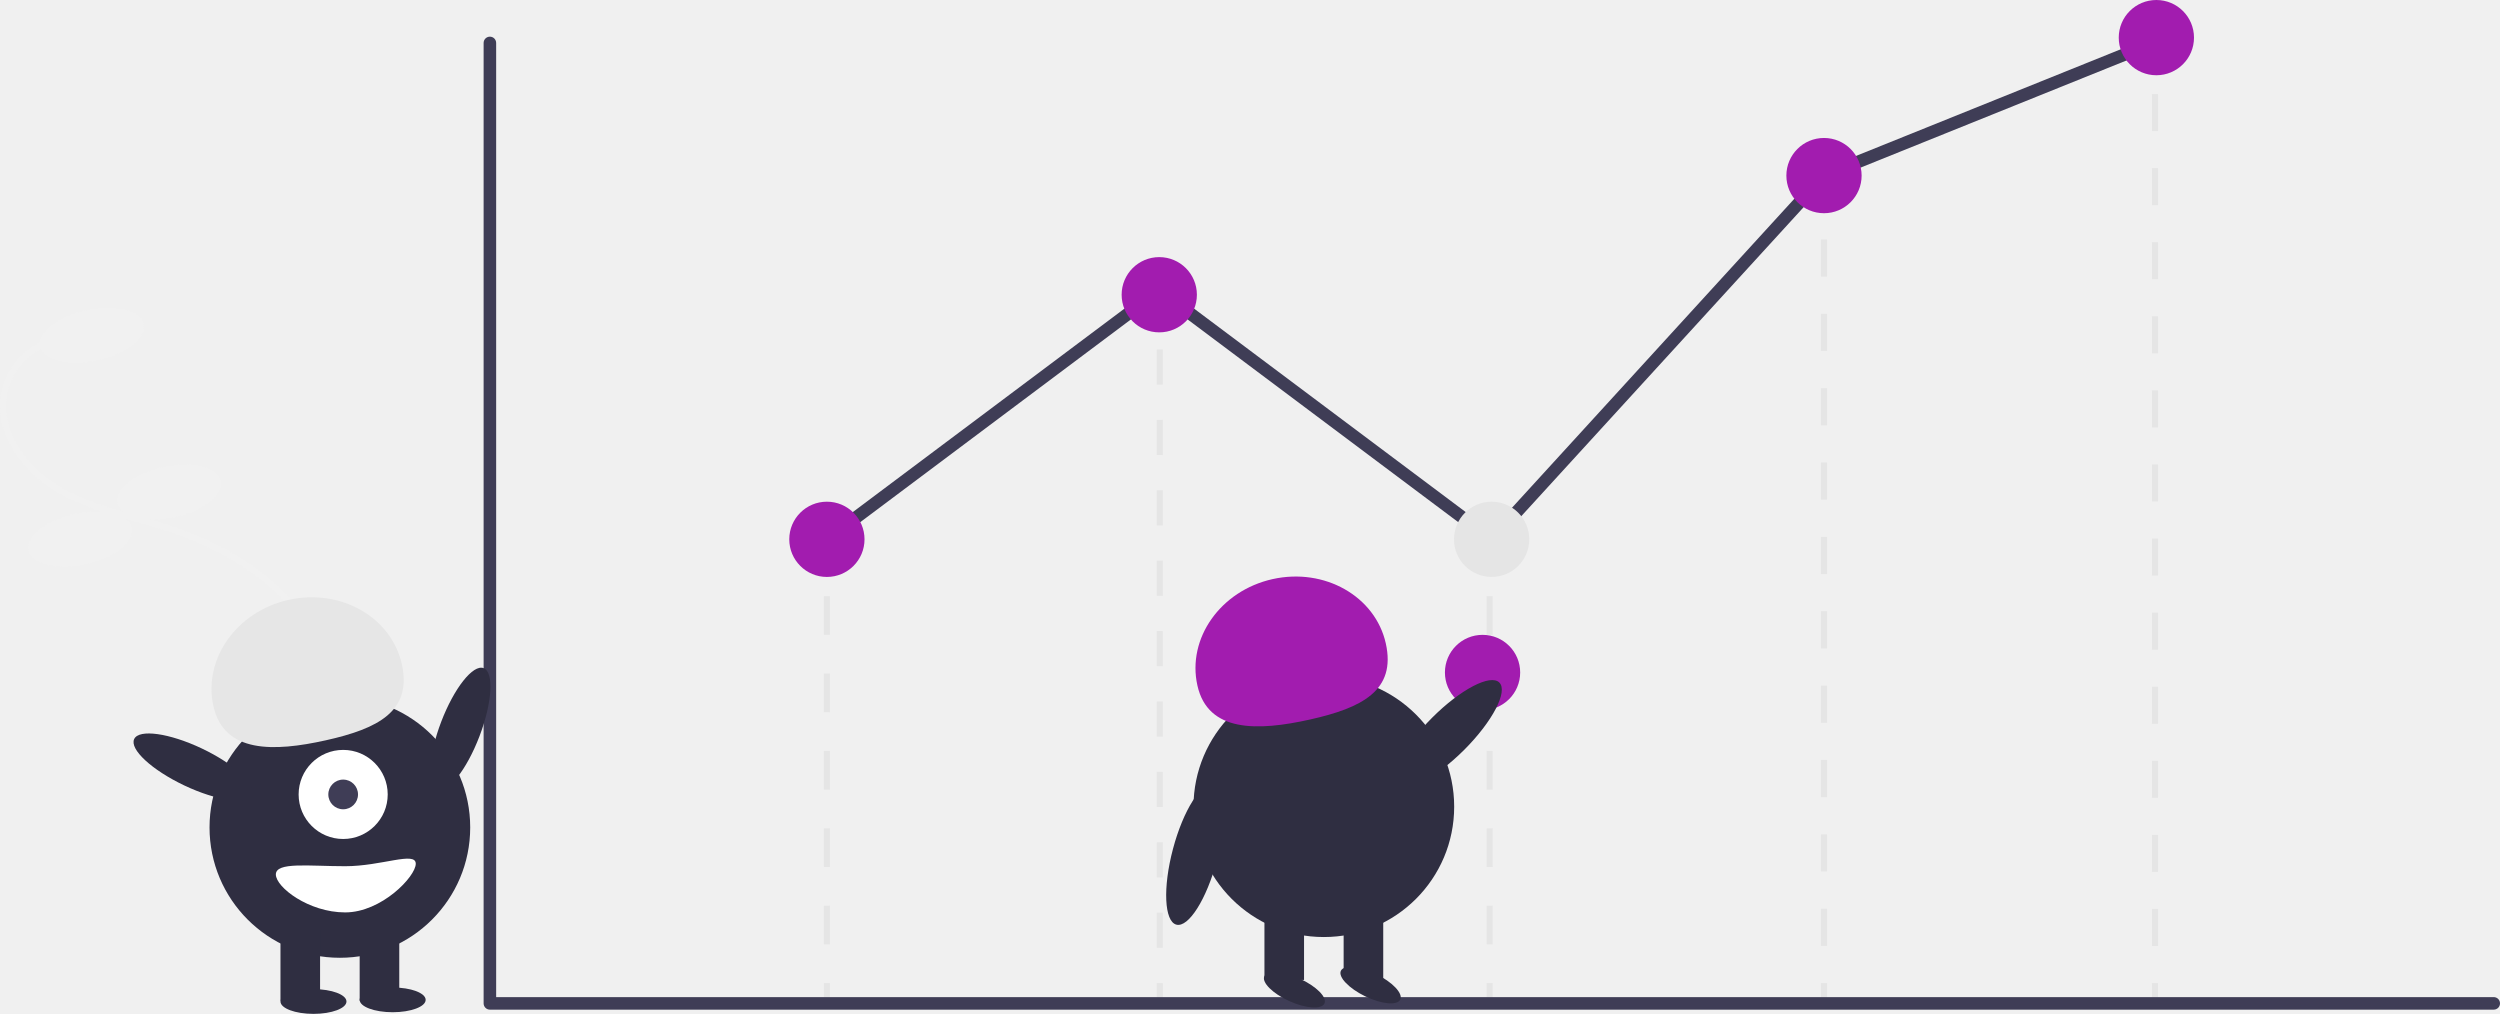
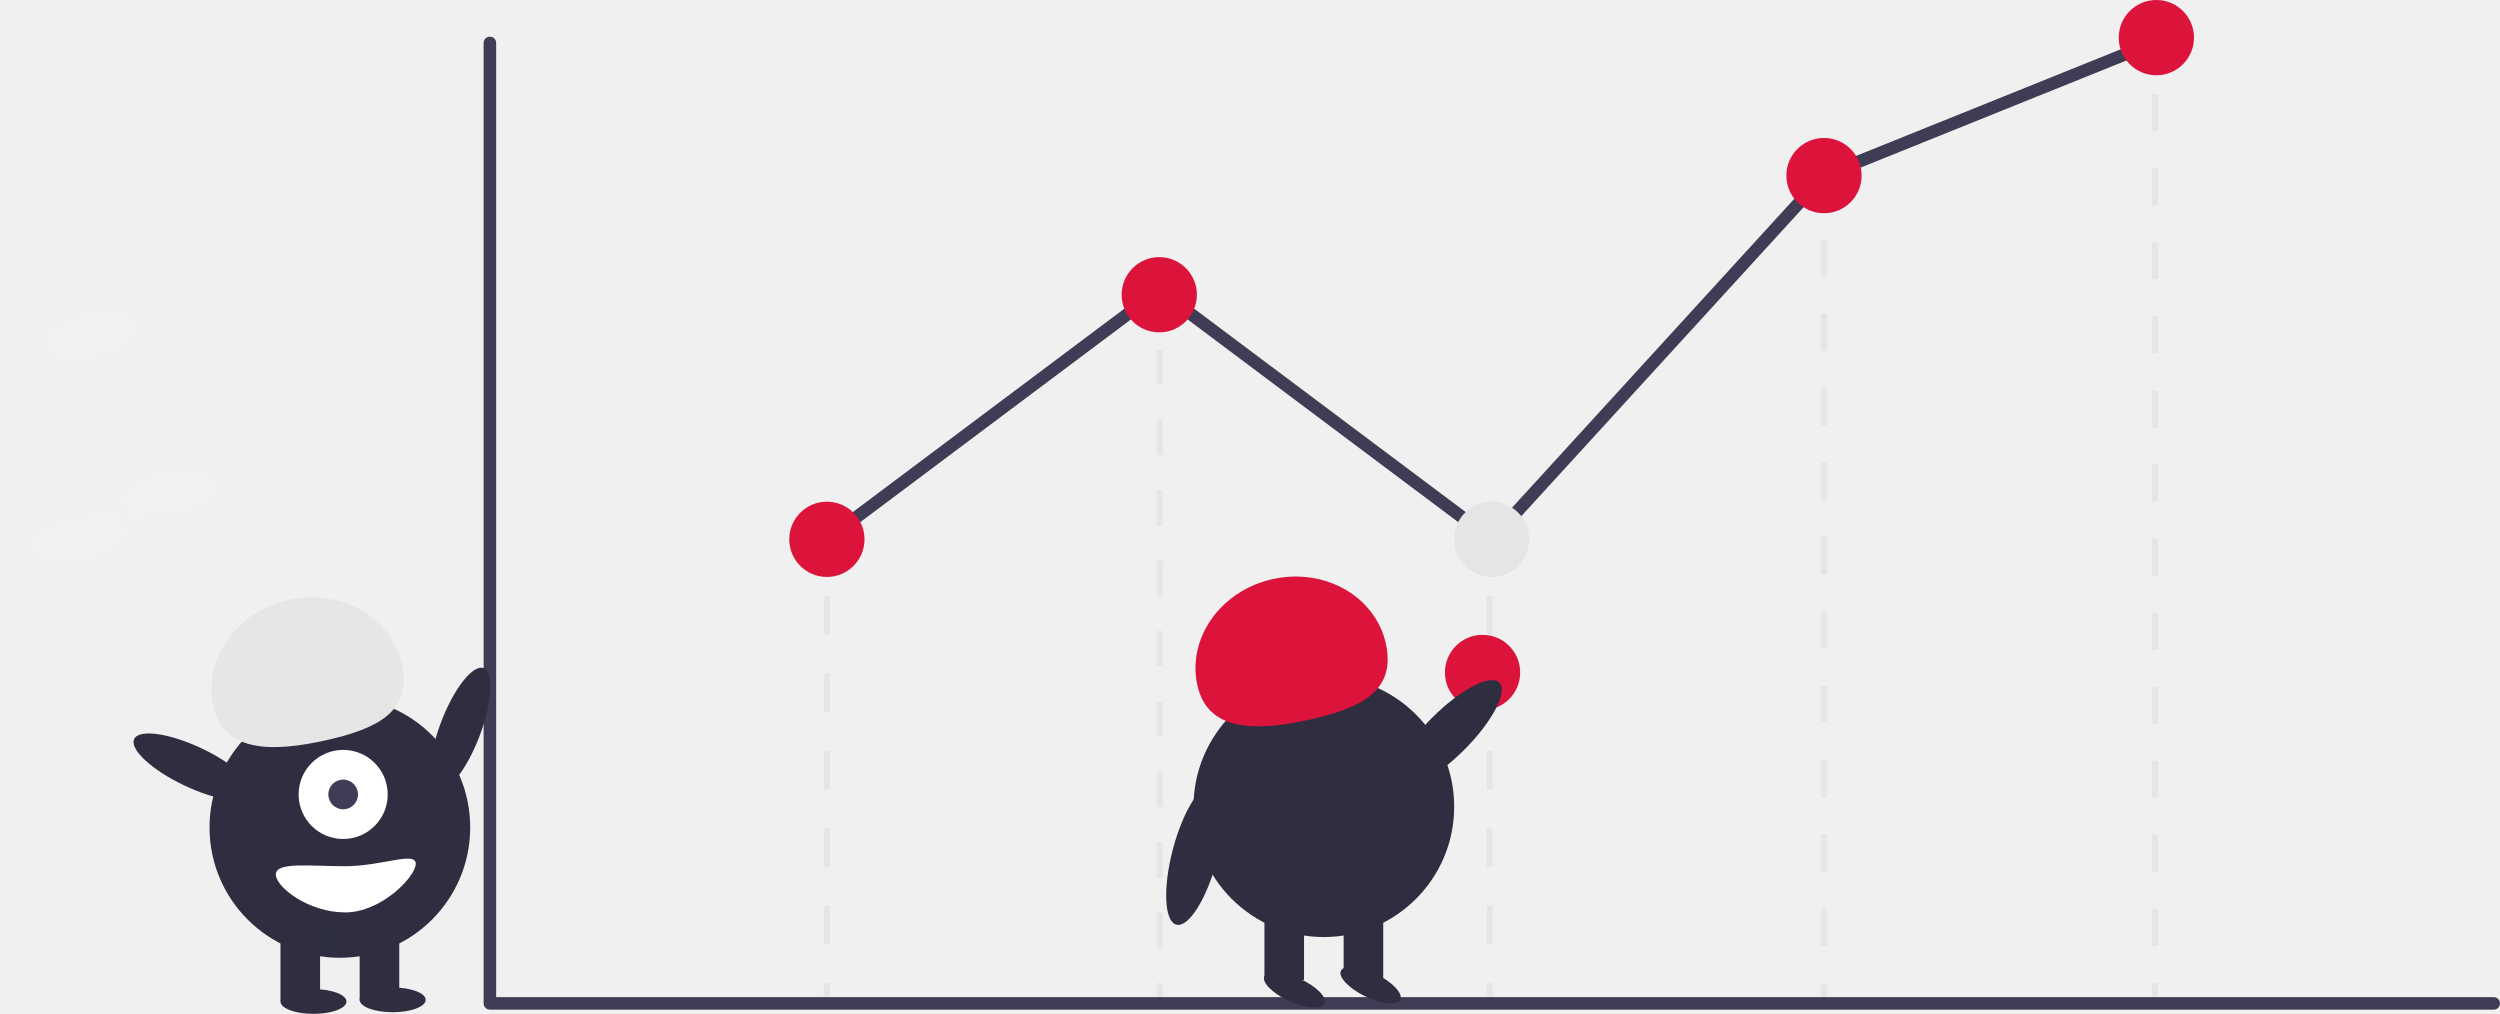
<svg xmlns="http://www.w3.org/2000/svg" data-name="Layer 1" width="826.063" height="335.01" viewBox="0 0 826.063 335.01">
  <path d="M266.565,572.513l-1.301-1.518c11.009-9.435,24.711-21.177,29.839-36.697,5.056-15.299,1.253-33.769-9.925-48.202-9.512-12.284-24.201-21.957-42.477-27.974-3.605-1.187-7.348-2.241-10.967-3.261-8.749-2.464-17.796-5.013-25.809-9.671-11.035-6.415-21.059-19.016-18.575-32.706a23.856,23.856,0,0,1,17.156-18.508l.532,1.928a21.861,21.861,0,0,0-15.723,16.951c-2.308,12.722,7.183,24.541,17.615,30.606,7.793,4.53,16.716,7.044,25.346,9.474,3.64,1.025,7.405,2.086,11.051,3.286,18.656,6.142,33.675,16.048,43.432,28.648,11.579,14.952,15.504,34.132,10.243,50.055C291.699,550.974,277.763,562.917,266.565,572.513Z" transform="translate(-186.9683 -282.495)" fill="#f1f1f1" />
  <ellipse cx="217.327" cy="393.296" rx="17.5" ry="8.5" transform="translate(-265.1243 -227.7288) rotate(-12.19172)" fill="#f1f1f1" />
  <ellipse cx="242.838" cy="445.076" rx="17.5" ry="8.5" transform="translate(-275.4842 -221.1736) rotate(-12.19172)" fill="#f1f1f1" />
  <ellipse cx="213.46" cy="460.631" rx="17.5" ry="8.5" transform="translate(-279.4317 -227.0268) rotate(-12.19172)" fill="#f1f1f1" />
  <rect x="272.226" y="178.204" width="2" height="6" fill="#e5e5e5" />
  <path d="M461.194,594.539h-2V581.755h2Zm0-25.568h-2V556.187h2Zm0-25.568h-2V530.619h2Zm0-25.568h-2V505.05h2Zm0-25.568h-2V479.483h2Z" transform="translate(-186.9683 -282.495)" fill="#e5e5e5" />
  <rect x="272.226" y="324.828" width="2" height="6" fill="#e5e5e5" />
  <rect x="491.226" y="178.204" width="2" height="6" fill="#e5e5e5" />
  <path d="M680.194,594.539h-2V581.755h2Zm0-25.568h-2V556.187h2Zm0-25.568h-2V530.619h2Zm0-25.568h-2V505.05h2Zm0-25.568h-2V479.483h2Z" transform="translate(-186.9683 -282.495)" fill="#e5e5e5" />
  <rect x="491.226" y="324.828" width="2" height="6" fill="#e5e5e5" />
  <rect x="601.695" y="60.828" width="2" height="6" fill="#e5e5e5" />
  <path d="M790.664,595.037h-2V582.752h2Zm0-24.571h-2V558.18h2Zm0-24.572h-2V533.609h2Zm0-24.571h-2V509.037h2Zm0-24.571h-2V484.466h2Zm0-24.572h-2V459.894h2Zm0-24.571h-2V435.323h2Zm0-24.571h-2V410.752h2Zm0-24.572h-2V386.18h2Zm0-24.571h-2V361.609h2Z" transform="translate(-186.9683 -282.495)" fill="#e5e5e5" />
  <rect x="601.695" y="324.828" width="2" height="6" fill="#e5e5e5" />
  <rect x="711.063" y="12.828" width="2" height="6" fill="#e5e5e5" />
  <path d="M900.032,595.083h-2V582.843h2Zm0-24.48h-2V558.363h2Zm0-24.48h-2V533.883h2Zm0-24.48h-2V509.403h2Zm0-24.48h-2V484.923h2Zm0-24.48h-2V460.443h2Zm0-24.48h-2V435.963h2Zm0-24.48h-2V411.483h2Zm0-24.48h-2V387.003h2Zm0-24.48h-2V362.523h2Zm0-24.48h-2V338.043h2Zm0-24.48h-2V313.563h2Z" transform="translate(-186.9683 -282.495)" fill="#e5e5e5" />
  <rect x="711.063" y="324.828" width="2" height="6" fill="#e5e5e5" />
  <rect x="382.226" y="97.828" width="2" height="6" fill="#e5e5e5" />
  <path d="M571.194,595.692h-2V584.06h2Zm0-23.263h-2V560.797h2Zm0-23.263h-2V537.534h2Zm0-23.263h-2V514.271h2Zm0-23.263h-2V491.008h2Zm0-23.263h-2V467.744h2Zm0-23.263h-2V444.481h2Zm0-23.263h-2V421.218h2Zm0-23.263h-2V397.955h2Z" transform="translate(-186.9683 -282.495)" fill="#e5e5e5" />
  <rect x="382.226" y="324.828" width="2" height="6" fill="#e5e5e5" />
  <path d="M1010.96,616.109H348.839a2.072,2.072,0,0,1-2.072-2.072V296.682a2.072,2.072,0,0,1,4.144,0V611.965h660.049a2.072,2.072,0,1,1,0,4.144Z" transform="translate(-186.9683 -282.495)" fill="#3f3d56" />
  <polygon points="493.134 180.989 383.049 98.534 274.468 179.862 271.983 176.545 383.049 93.355 492.61 175.418 601.484 56.274 601.921 56.097 711.744 11.848 713.293 15.693 603.907 59.765 493.134 180.989" fill="#3f3d56" />
-   <circle cx="273.226" cy="178.204" r="12.433" fill="#a21caf" />
-   <circle cx="383.049" cy="97.39" r="12.433" fill="#a21caf" />
+   <circle cx="273.226" cy="178.204" r="12.433" fill="#dc143c" />
+   <circle cx="383.049" cy="97.39" r="12.433" fill="#dc143c" />
  <circle cx="492.872" cy="178.204" r="12.433" fill="#e5e5e5" />
-   <circle cx="489.872" cy="222.204" r="12.433" fill="#a21caf" />
-   <circle cx="602.695" cy="58.02" r="12.433" fill="#a21caf" />
-   <circle cx="712.518" cy="12.433" r="12.433" fill="#a21caf" />
+   <circle cx="489.872" cy="222.204" r="12.433" fill="#dc143c" />
+   <circle cx="602.695" cy="58.02" r="12.433" fill="#dc143c" />
+   <circle cx="712.518" cy="12.433" r="12.433" fill="#dc143c" />
  <ellipse cx="339.077" cy="523.38" rx="21.534" ry="6.76" transform="translate(-457.8379 370.7527) rotate(-69.08217)" fill="#2f2e41" />
  <circle cx="112.301" cy="273.407" r="43.067" fill="#2f2e41" />
  <rect x="92.676" y="307.207" width="13.084" height="23.442" fill="#2f2e41" />
  <rect x="118.843" y="307.207" width="13.084" height="23.442" fill="#2f2e41" />
  <ellipse cx="103.579" cy="330.921" rx="10.903" ry="4.089" fill="#2f2e41" />
  <ellipse cx="129.746" cy="330.376" rx="10.903" ry="4.089" fill="#2f2e41" />
  <circle cx="113.391" cy="262.504" r="14.719" fill="#fff" />
  <circle cx="113.391" cy="262.504" r="4.906" fill="#3f3d56" />
  <path d="M257.493,515.851c-3.477-15.574,7.639-31.31,24.829-35.149s33.944,5.675,37.422,21.249-7.915,21.318-25.105,25.156S260.97,531.425,257.493,515.851Z" transform="translate(-186.9683 -282.495)" fill="#e6e6e6" />
  <ellipse cx="250.761" cy="535.919" rx="6.76" ry="21.534" transform="translate(-527.8833 250.3368) rotate(-64.62574)" fill="#2f2e41" />
  <path d="M278.115,571.439c0,4.215,10.853,12.539,22.897,12.539s23.335-11.867,23.335-16.082-11.292.818-23.335.818S278.115,567.224,278.115,571.439Z" transform="translate(-186.9683 -282.495)" fill="#fff" />
  <circle cx="437.431" cy="266.554" r="43.067" fill="#2f2e41" />
  <rect x="417.805" y="300.353" width="13.084" height="23.442" fill="#2f2e41" />
  <rect x="443.972" y="300.353" width="13.084" height="23.442" fill="#2f2e41" />
  <ellipse cx="614.676" cy="609.563" rx="4.089" ry="10.903" transform="translate(-380.9887 635.9419) rotate(-65.66457)" fill="#2f2e41" />
  <ellipse cx="639.844" cy="608.018" rx="4.089" ry="10.903" transform="translate(-373.5444 635.5476) rotate(-64.10219)" fill="#2f2e41" />
-   <path d="M582.622,508.997c-3.477-15.574,7.639-31.31,24.829-35.149s33.944,5.675,37.422,21.249-7.915,21.318-25.105,25.156S586.1,524.571,582.622,508.997Z" transform="translate(-186.9683 -282.495)" fill="#a21caf" />
+   <path d="M582.622,508.997c-3.477-15.574,7.639-31.31,24.829-35.149s33.944,5.675,37.422,21.249-7.915,21.318-25.105,25.156S586.1,524.571,582.622,508.997Z" transform="translate(-186.9683 -282.495)" fill="#dc143c" />
  <ellipse cx="665.503" cy="524.928" rx="23.892" ry="7.501" transform="translate(-363.1885 342.1587) rotate(-45.0221)" fill="#2f2e41" />
  <ellipse cx="581.797" cy="564.928" rx="23.892" ry="7.501" transform="translate(-300.4362 699.8503) rotate(-75.1366)" fill="#2f2e41" />
</svg>
